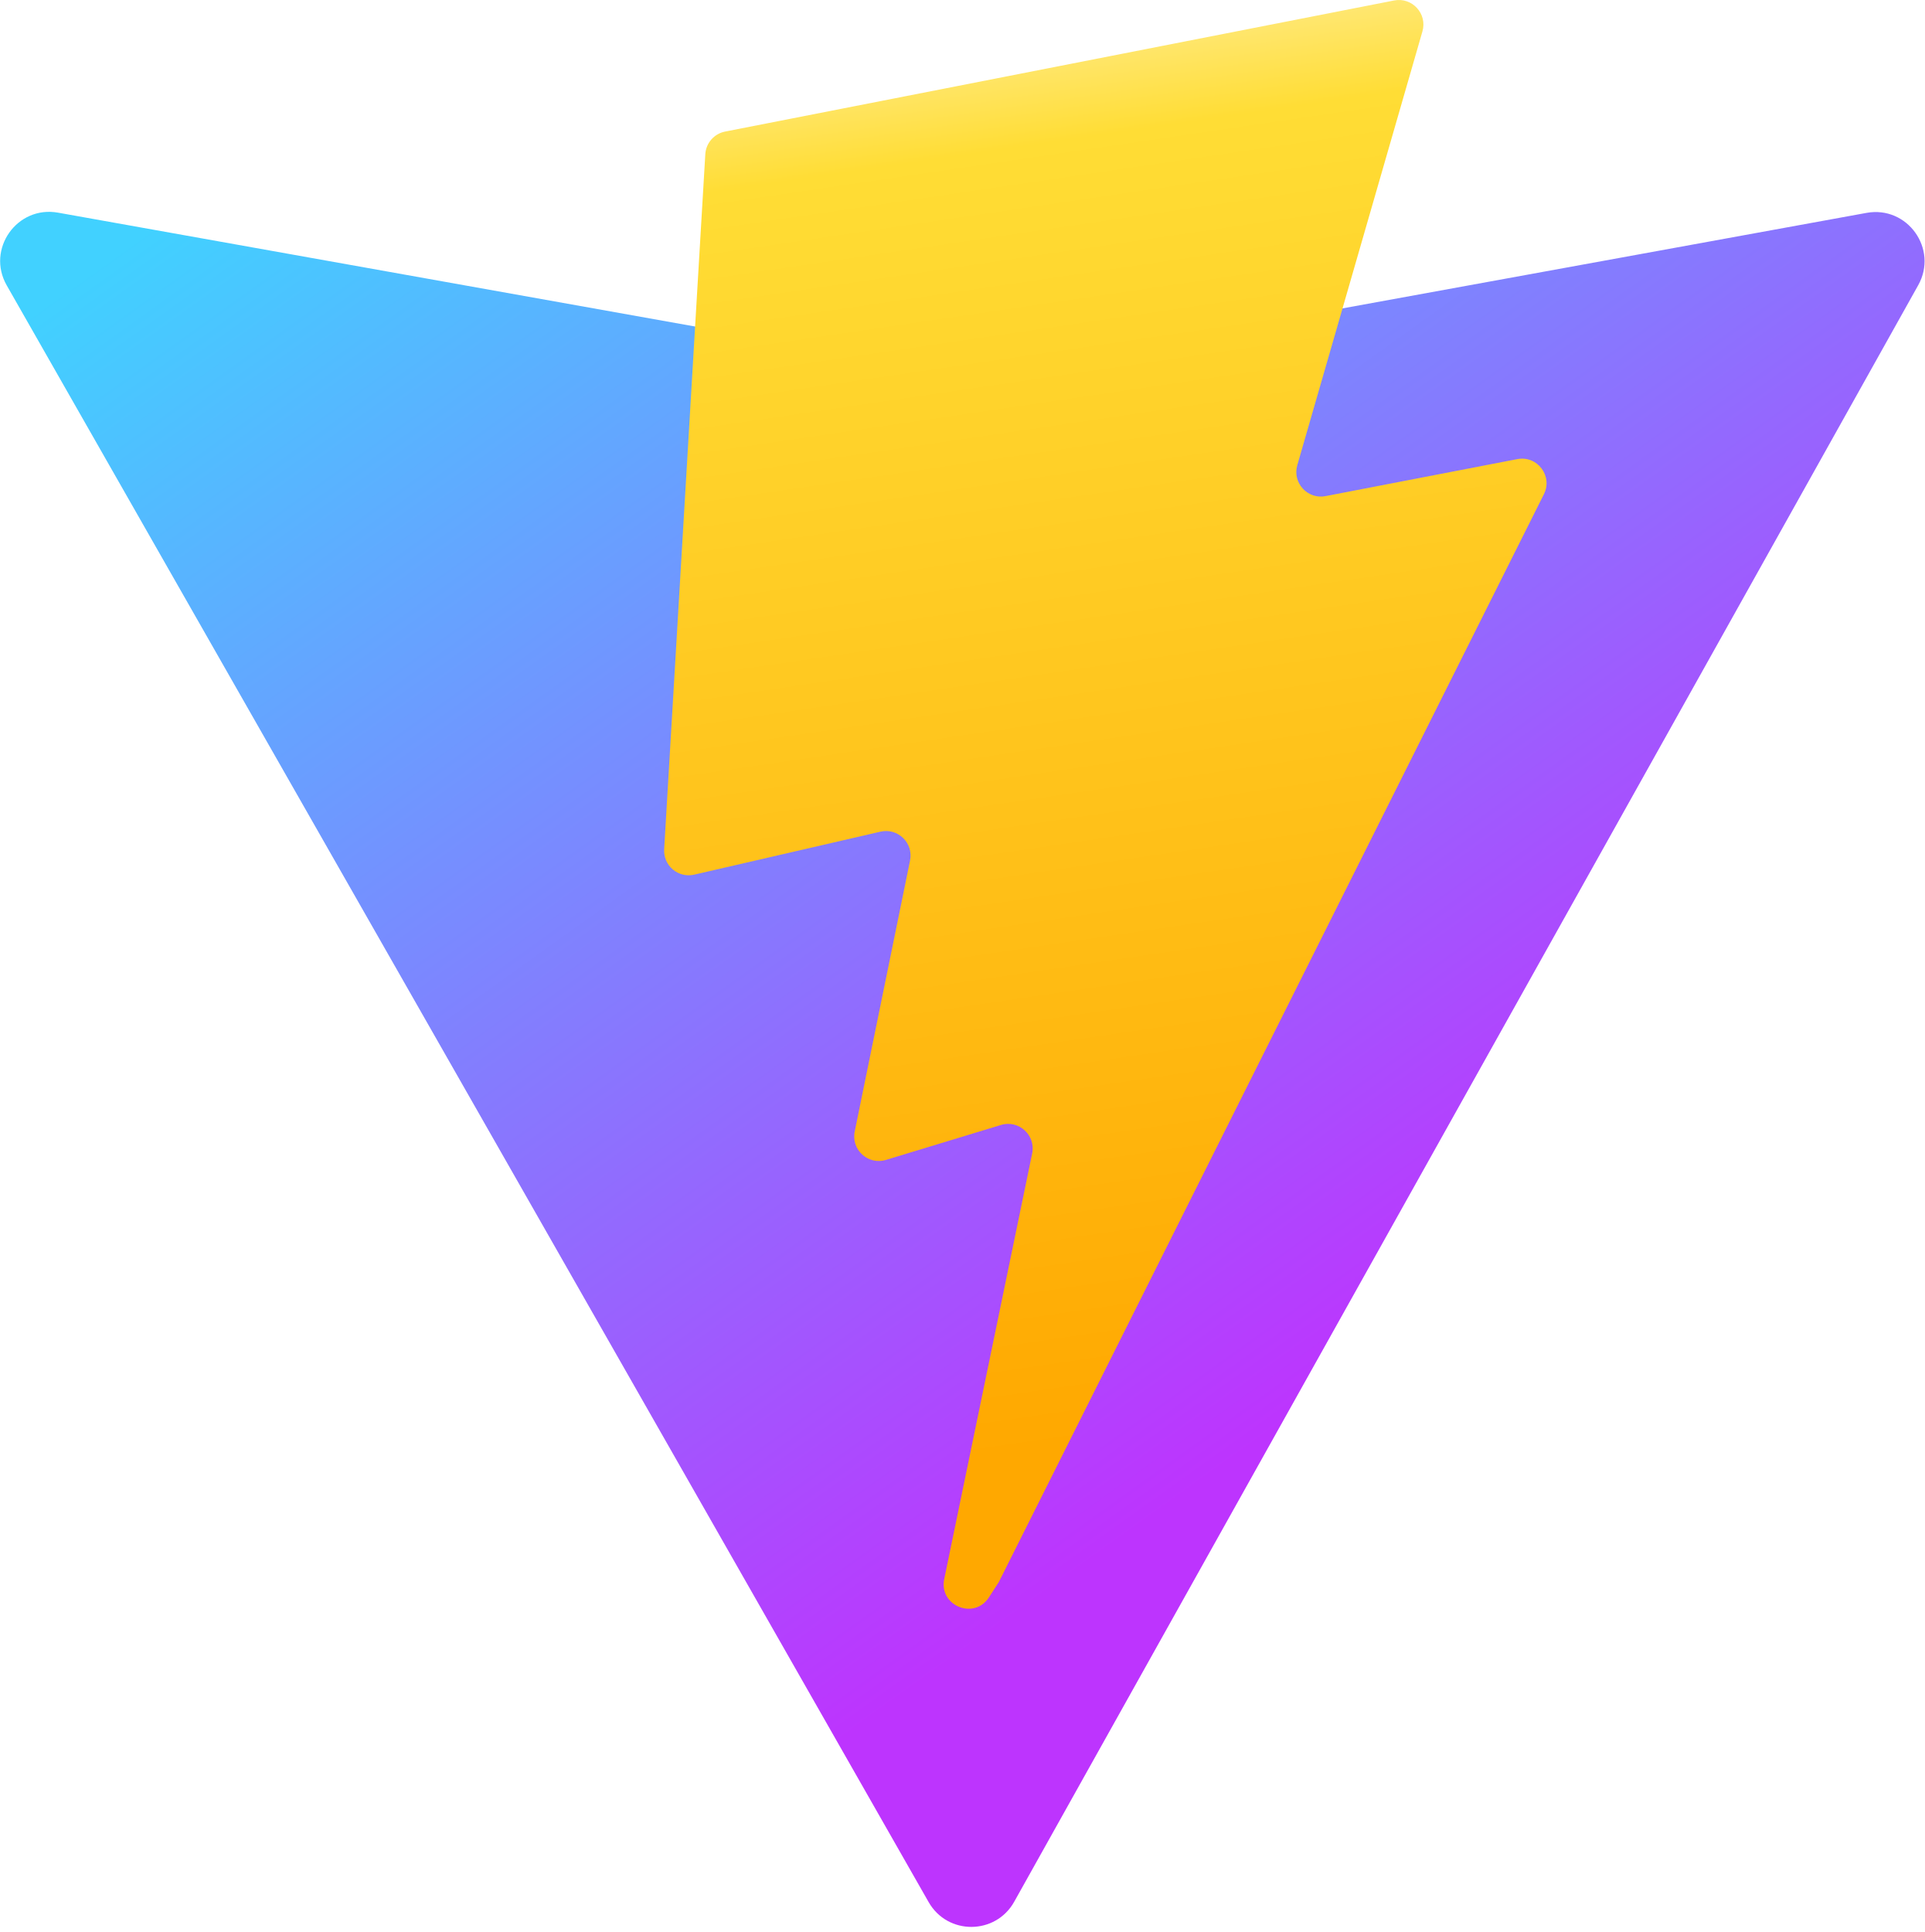
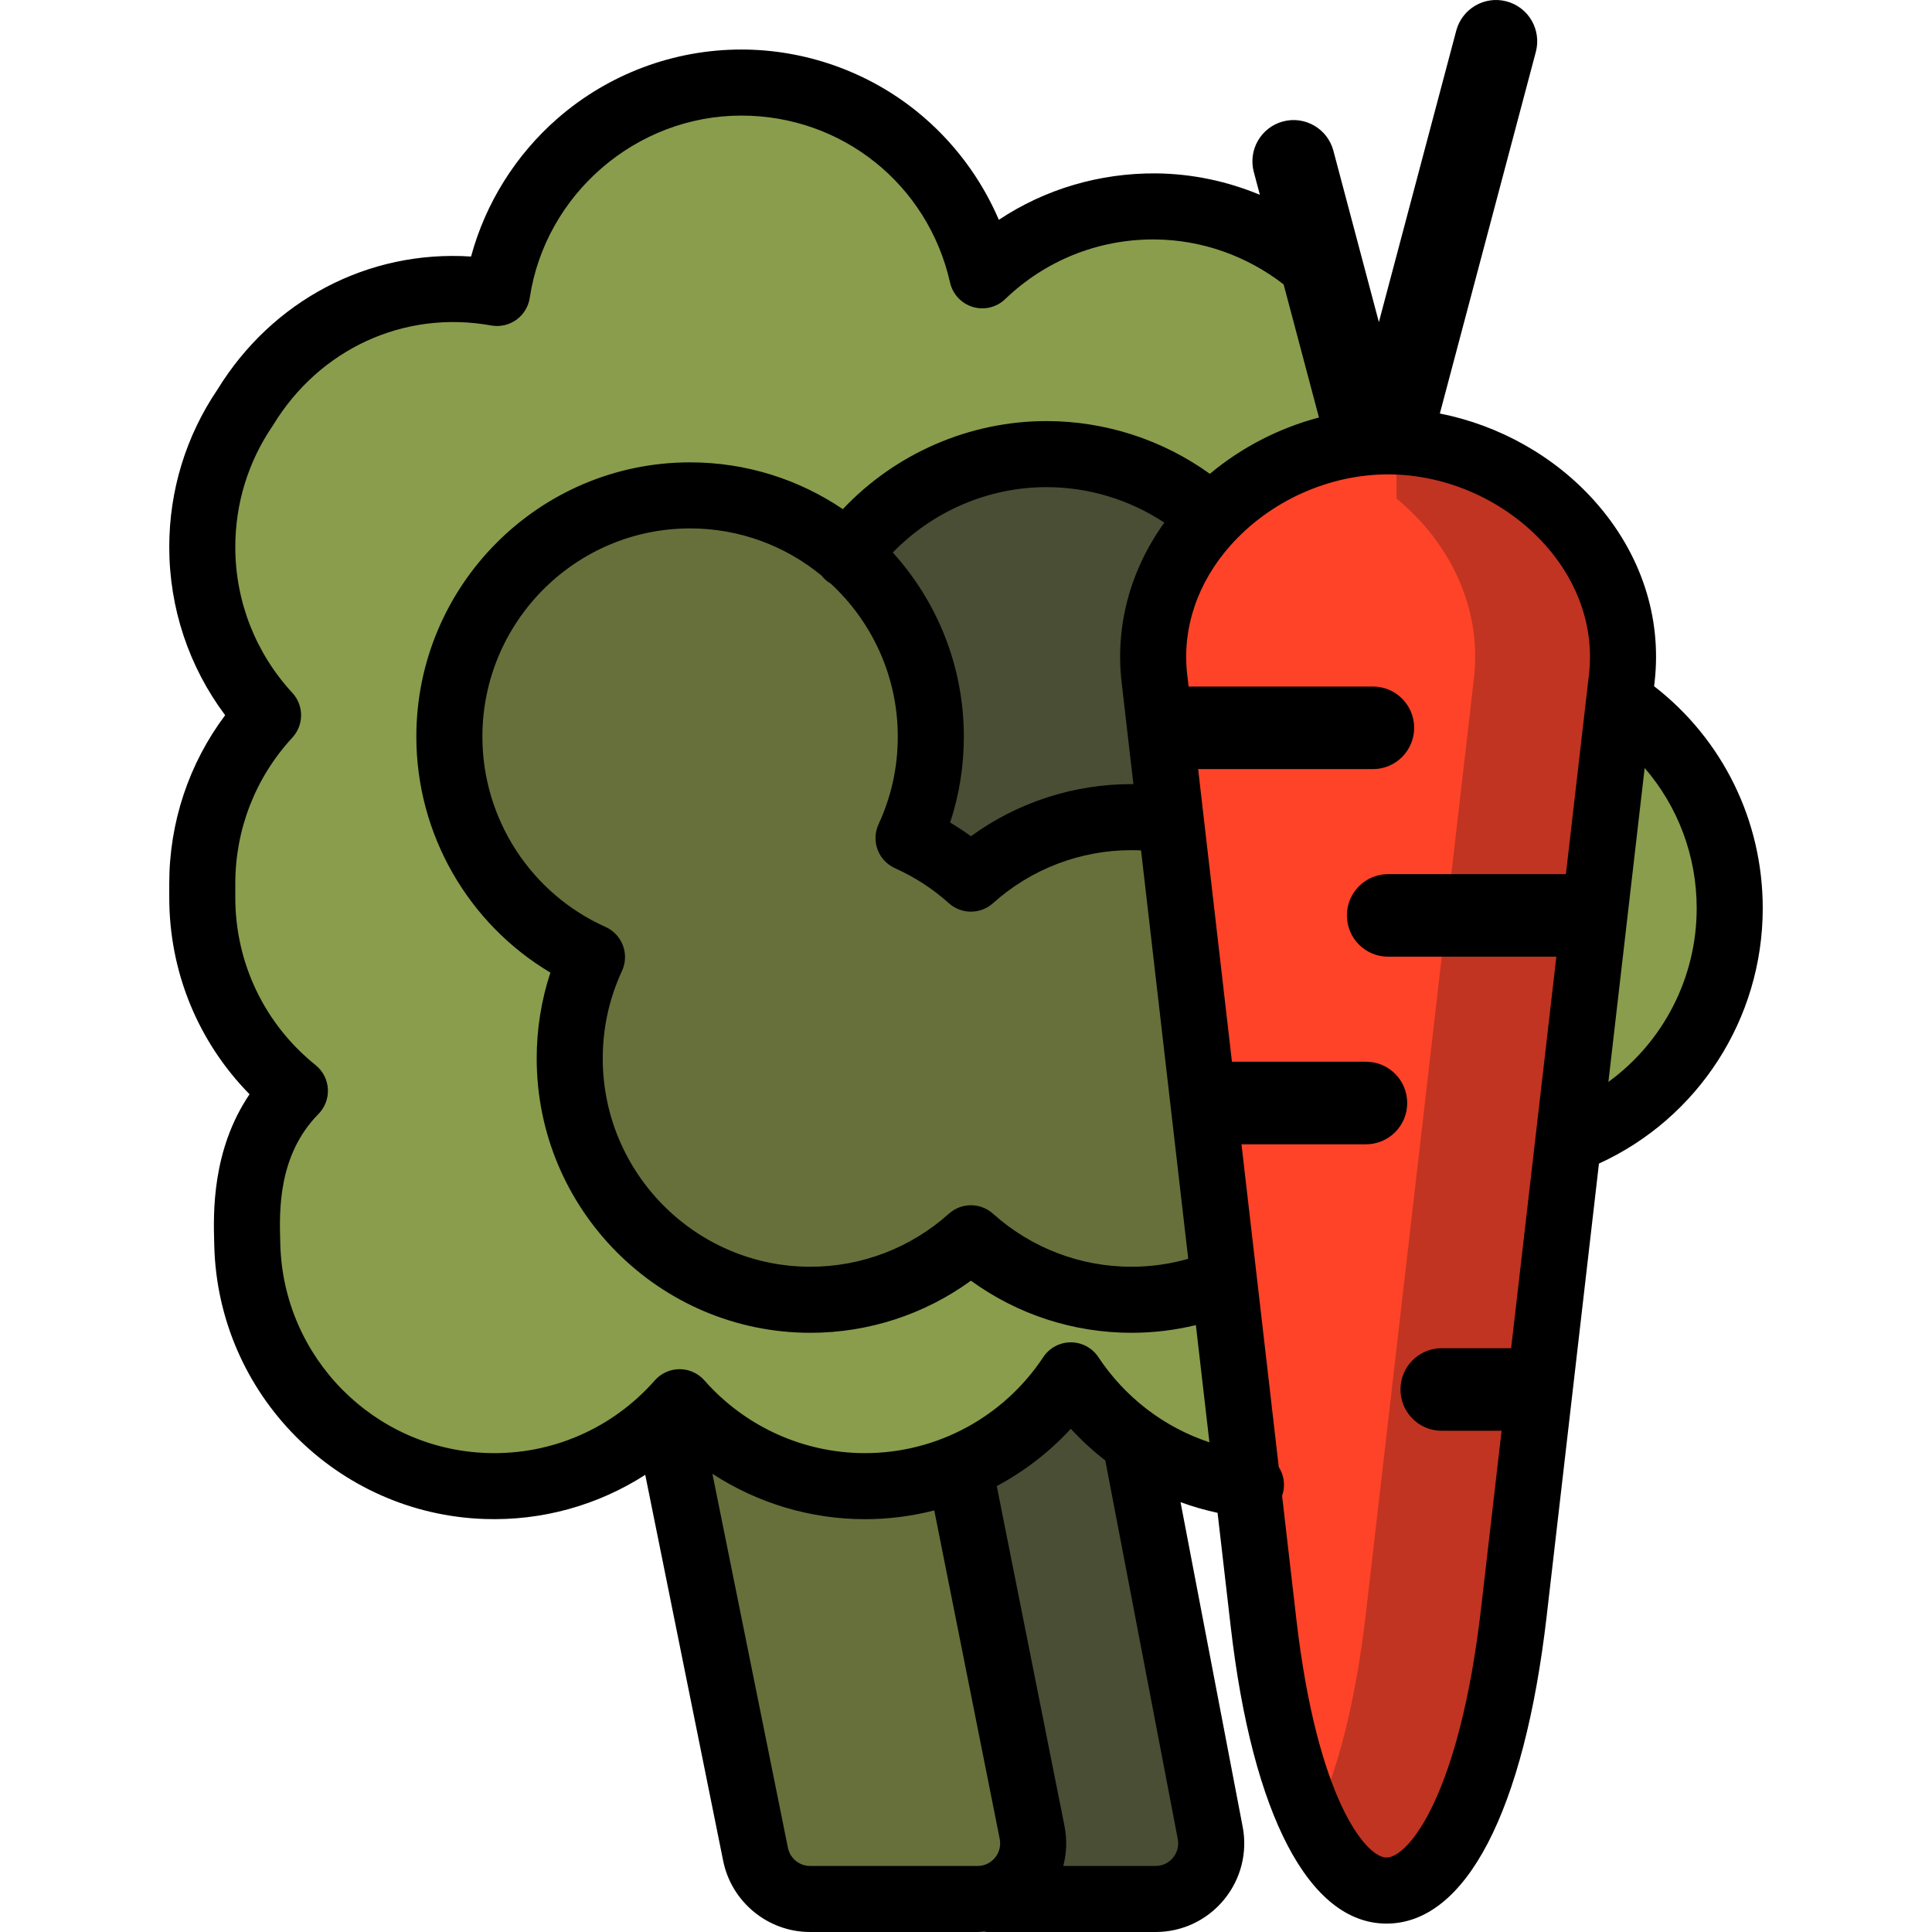
- <svg xmlns="http://www.w3.org/2000/svg" aria-hidden="true" role="img" class="iconify iconify--logos" width="31.88" height="32" preserveAspectRatio="xMidYMid meet" viewBox="0 0 256 257">
-   <defs>
-     <linearGradient id="IconifyId1813088fe1fbc01fb466" x1="-.828%" x2="57.636%" y1="7.652%" y2="78.411%">
-       <stop offset="0%" stop-color="#41D1FF" />
-       <stop offset="100%" stop-color="#BD34FE" />
-     </linearGradient>
-     <linearGradient id="IconifyId1813088fe1fbc01fb467" x1="43.376%" x2="50.316%" y1="2.242%" y2="89.03%">
-       <stop offset="0%" stop-color="#FFEA83" />
-       <stop offset="8.333%" stop-color="#FFDD35" />
-       <stop offset="100%" stop-color="#FFA800" />
-     </linearGradient>
-   </defs>
-   <path fill="url(#IconifyId1813088fe1fbc01fb466)" d="M255.153 37.938L134.897 252.976c-2.483 4.44-8.862 4.466-11.382.048L.875 37.958c-2.746-4.814 1.371-10.646 6.827-9.67l120.385 21.517a6.537 6.537 0 0 0 2.322-.004l117.867-21.483c5.438-.991 9.574 4.796 6.877 9.62Z" />
-   <path fill="url(#IconifyId1813088fe1fbc01fb467)" d="M185.432.063L96.44 17.501a3.268 3.268 0 0 0-2.634 3.014l-5.474 92.456a3.268 3.268 0 0 0 3.997 3.378l24.777-5.718c2.318-.535 4.413 1.507 3.936 3.838l-7.361 36.047c-.495 2.426 1.782 4.5 4.151 3.78l15.304-4.649c2.372-.72 4.652 1.36 4.15 3.788l-11.698 56.621c-.732 3.542 3.979 5.473 5.943 2.437l1.313-2.028l72.516-144.72c1.215-2.423-.88-5.186-3.54-4.672l-25.505 4.922c-2.396.462-4.435-1.77-3.759-4.114l16.646-57.705c.677-2.35-1.37-4.583-3.769-4.113Z" />
+ <svg xmlns="http://www.w3.org/2000/svg" height="800px" width="800px" version="1.1" id="Layer_1" viewBox="0 0 512 512" xml:space="preserve">
+   <path style="fill:#4A4E34;" d="M281.7,281.859l38.994,203.738c1.819,9.132-5.148,17.65-14.438,17.65H261.84  c-7.006,0-13.041-4.948-14.43-11.832l-39.323-194.797L281.7,281.859z" />
+   <path style="fill:#67703A;" d="M246.214,348.579l27.3,137.018c1.819,9.132-5.148,17.65-14.438,17.65h-44.417  c-7.006,0-13.041-4.948-14.43-11.832l-39.323-194.797L246.214,348.579z" />
+   <path style="fill:#899D4D;" d="M399.959,305.94c2.795,7.765,4.17,16.211,3.81,25.022c-1.383,33.791-28.673,61.28-62.374,62.813  c-24.033,1.094-45.366-10.814-57.616-29.292c-11.73,17.694-31.787,29.362-54.567,29.362c-19.563,0-37.111-8.611-49.11-22.247  c-12.444,14.142-30.859,22.88-51.301,22.211c-34.43-1.126-62.395-29.39-63.269-63.911c-0.209-8.259-1.182-26.821,12.622-40.813  c-14.959-12.03-24.546-30.497-24.546-51.219c0-0.685,0-3.175,0-3.748c0-17.214,6.619-32.874,17.434-44.581  c-10.815-11.707-17.434-27.366-17.434-44.58c0-13.715,4.201-26.442,11.377-36.973c11.483-18.824,31.455-31.403,55.095-31.403  c3.98,0,7.869,0.376,11.653,1.058c4.755-31.565,31.928-55.759,64.74-55.759c31.17,0,57.234,21.839,63.844,51.08  c11.923-11.457,28.145-18.447,46.008-18.256c34.602,0.372,63.28,28.202,64.706,62.861c0.6,14.571-3.547,28.141-11.009,39.294  c10.634,3.739,20.007,10.157,27.332,18.435c1.836-0.155,3.687-0.252,5.562-0.252c36.164,0,65.48,29.389,65.48,65.641  C458.393,274.549,432.808,302.416,399.959,305.94z" />
+   <path style="fill:#4A4E34;" d="M342.811,185.983c0,36.252-29.316,65.641-65.48,65.641s-65.48-29.389-65.48-65.641  s29.316-65.641,65.48-65.641S342.811,149.73,342.811,185.983z" />
+   <path style="fill:#67703A;" d="M363.633,280.501c0,35.319-28.562,63.951-63.794,63.951c-16.342,0-31.243-6.167-42.53-16.296  c-11.287,10.129-26.187,16.296-42.53,16.296c-35.233,0-63.794-28.633-63.794-63.951c0-9.6,2.123-18.698,5.904-26.869  c-22.272-9.977-37.802-32.363-37.802-58.4c0-35.319,28.562-63.951,63.794-63.951s63.794,28.633,63.794,63.951  c0,9.6-2.123,18.698-5.904,26.869c6.073,2.72,11.646,6.355,16.537,10.744c11.287-10.13,26.188-16.296,42.53-16.296  C335.071,216.549,363.633,245.182,363.633,280.501z" />
+   <path style="fill:#FF4328;" d="M367.858,116.964L367.858,116.964c34.056,0,65.887,28.506,61.926,62.815l-28.591,247.475  c-11.164,96.625-55.221,99.112-66.348,2.808L305.932,179.78C301.968,145.466,333.798,116.964,367.858,116.964L367.858,116.964z" />
+   <path style="fill:#C13421;" d="M362.013,427.254c-2.875,24.878-7.932,43.498-14.044,55.817  c17.599,36.425,44.791,17.163,53.223-55.817l5.555-48.085l23.036-199.389c3.875-33.557-26.492-61.544-59.688-62.756v15.081  c13.977,11.58,22.696,28.739,20.51,47.675L362.013,427.254z" />
+   <path d="M467.145,240.683c0-23.247-10.651-44.779-28.79-58.829l0.124-1.071c1.988-17.22-3.637-34.246-15.839-47.938  c-10.669-11.972-25.398-20.174-41.065-23.259l25.437-95.833c1.55-5.839-1.915-11.831-7.74-13.384  c-5.821-1.554-11.802,1.92-13.352,7.759l-20.502,77.234l-12.056-45.417c-1.55-5.84-7.533-9.314-13.352-7.76  c-5.825,1.554-9.29,7.547-7.74,13.385l1.607,6.053c-8.665-3.606-17.975-5.571-27.459-5.674  c-14.987-0.116-29.436,4.145-41.712,12.304c-4.744-11.067-12.156-20.949-21.588-28.601c-13.142-10.658-29.708-16.527-46.645-16.527  c-17.878,0-35.151,6.46-48.637,18.191c-11.179,9.725-19.164,22.524-23.002,36.667c-27.37-1.783-52.751,11.706-67.207,35.254  c-8.356,12.341-12.773,26.762-12.773,41.717c0,16.194,5.214,31.759,14.813,44.581c-9.6,12.821-14.813,28.388-14.813,44.581v3.748  c0,19.709,7.662,38.271,21.28,52.126c-10.04,14.835-9.584,31.558-9.371,39.321l0.021,0.805c0.996,39.336,32.503,71.155,71.73,72.438  c15.236,0.5,29.975-3.665,42.484-11.705l20.651,102.295C193.855,504.071,203.531,512,214.658,512h44.418  c0.573,0,1.143-0.027,1.71-0.069c0.346,0.042,0.696,0.069,1.052,0.069h44.417c7.051,0,13.661-3.129,18.138-8.586  c4.487-5.468,6.268-12.586,4.897-19.461l-16.434-85.867c3.186,1.164,6.462,2.113,9.812,2.832l3.483,30.15  c5.779,50.018,20.827,78.705,41.286,78.705c20.992,0,36.464-29.71,42.45-81.514l13.852-119.9  C449.98,296.375,467.145,270.068,467.145,240.683z M208.807,489.683l-20.008-99.112c11.925,7.763,25.936,12.028,40.413,12.028  c6.282,0,12.446-0.805,18.378-2.323l17.34,87.033c0.485,2.436-0.574,4.181-1.25,5.004c-0.668,0.815-2.156,2.183-4.604,2.183h-44.418  C211.831,494.495,209.371,492.471,208.807,489.683z M312.111,487.308c0.485,2.436-0.574,4.18-1.25,5.004  c-0.668,0.815-2.156,2.183-4.605,2.183h-24.481c0.901-3.418,1.034-7.036,0.322-10.608l-17.944-90.06  c7.287-3.899,13.937-9.002,19.622-15.186c2.823,3.074,5.889,5.875,9.147,8.409L312.111,487.308z M291.073,359.647  c-1.621-2.445-4.361-3.915-7.295-3.915c-2.935,0-5.674,1.47-7.295,3.917c-10.563,15.932-28.234,25.446-47.271,25.446  c-16.254,0-31.759-7.026-42.54-19.277c-1.662-1.888-4.056-2.97-6.571-2.97s-4.909,1.082-6.571,2.97  c-11.251,12.788-27.442,19.826-44.443,19.245c-29.969-0.979-54.043-25.308-54.806-55.386l-0.023-0.839  c-0.216-7.938-0.617-22.716,10.126-33.606c1.738-1.761,2.65-4.177,2.506-6.648c-0.142-2.473-1.324-4.767-3.254-6.318  c-13.522-10.876-21.279-27.057-21.279-44.397v-3.748c0-14.371,5.366-28.094,15.112-38.642c3.098-3.353,3.098-8.525,0-11.878  c-9.746-10.55-15.112-24.273-15.112-38.643c0-11.499,3.409-22.581,9.858-32.045c0.082-0.121,0.162-0.245,0.239-0.371  c12.168-19.946,34.511-30.474,57.726-26.289c2.329,0.42,4.724-0.12,6.647-1.498c1.923-1.377,3.207-3.474,3.559-5.813  c4.146-27.541,28.258-48.31,56.085-48.31c26.673,0,49.416,18.2,55.307,44.257c0.696,3.08,2.997,5.546,6.021,6.453  c3.027,0.91,6.303,0.115,8.579-2.071c10.629-10.215,24.538-15.818,39.226-15.818c0.207,0,0.416,0.001,0.622,0.004  c12.276,0.131,24.19,4.343,33.95,11.912l9.363,35.27c-10.556,2.789-20.518,7.914-28.914,14.929  c-12.564-9.041-27.73-13.978-43.296-13.978c-20.455,0-40.041,8.59-53.974,23.336c-11.569-7.824-25.499-12.396-40.475-12.396  c-40.002,0-72.546,32.614-72.546,72.703c0,25.809,13.707,49.527,35.529,62.519c-2.413,7.312-3.632,14.931-3.632,22.749  c0,40.089,32.545,72.704,72.548,72.704c15.36,0,30.205-4.859,42.53-13.81c12.325,8.951,27.17,13.81,42.53,13.81  c5.816,0,11.525-0.696,17.082-2.041l3.588,31.06C308.584,378.275,298.211,370.415,291.073,359.647z M165.085,250.565  c-0.819-2.191-2.483-3.964-4.619-4.92c-19.82-8.879-32.627-28.667-32.627-50.412c0-30.437,24.691-55.199,55.042-55.199  c13.197,0,25.322,4.686,34.815,12.481c0.478,0.607,1.037,1.164,1.69,1.644c0.22,0.161,0.455,0.284,0.684,0.422  c10.965,10.098,17.853,24.581,17.853,40.651c0,8.084-1.714,15.886-5.095,23.195c-0.982,2.123-1.073,4.551-0.253,6.744  c0.821,2.191,2.483,3.963,4.62,4.919c5.216,2.335,10.016,5.454,14.267,9.27c3.326,2.987,8.364,2.984,11.693,0.001  c10.1-9.066,23.13-14.059,36.683-14.059c0.85,0,1.7,0.023,2.55,0.062l12.504,108.234c-4.866,1.386-9.903,2.103-15.053,2.103  c-13.554,0-26.582-4.993-36.685-14.059c-3.325-2.984-8.365-2.984-11.691,0c-10.102,9.066-23.131,14.059-36.685,14.059  c-30.35,0-55.043-24.763-55.043-55.2c0-8.083,1.714-15.885,5.096-23.193C165.813,255.185,165.905,252.756,165.085,250.565z   M297.238,180.784l3.122,27.024c-0.174-0.002-0.348-0.011-0.522-0.011c-15.361,0-30.207,4.859-42.531,13.811  c-1.781-1.294-3.62-2.504-5.511-3.629c2.412-7.311,3.631-14.931,3.631-22.747c0-18.768-7.134-35.898-18.826-48.808  c10.615-10.953,25.346-17.33,40.729-17.33c11.137,0,22.006,3.311,31.224,9.404C299.517,151.086,295.515,165.858,297.238,180.784z   M400.466,357.288h-18.417c-6.027,0-10.913,4.898-10.913,10.94c0,6.041,4.886,10.94,10.913,10.94h15.889l-5.439,47.081  c-5.764,49.882-19.373,66.018-25.061,66.018c-5.414,0-18.379-15.451-23.898-63.209l-3.773-32.661c0.223-0.635,0.384-1.301,0.456-2  c0.213-2.051-0.305-4.007-1.337-5.619l-9.88-85.53h33.004c6.028,0,10.914-4.899,10.914-10.94c0-6.042-4.886-10.94-10.914-10.94  h-35.533l-8.959-77.549h11.923h34.412c6.027,0,10.913-4.898,10.913-10.94s-4.886-10.94-10.913-10.94h-34.412h-14.45l-0.365-3.165  c-1.409-12.194,2.68-24.37,11.516-34.285c10.475-11.755,26.07-18.773,41.715-18.773c15.642,0,31.236,7.019,41.713,18.776  c8.836,9.915,12.927,22.089,11.519,34.283l-6.109,52.878h-47.123c-6.028,0-10.914,4.899-10.914,10.94  c0,6.042,4.886,10.94,10.914,10.94h44.594L400.466,357.288z M426.239,286.723l9.612-83.2c8.796,10.186,13.79,23.265,13.79,37.16  C449.641,259.26,440.673,276.221,426.239,286.723z" />
</svg>
